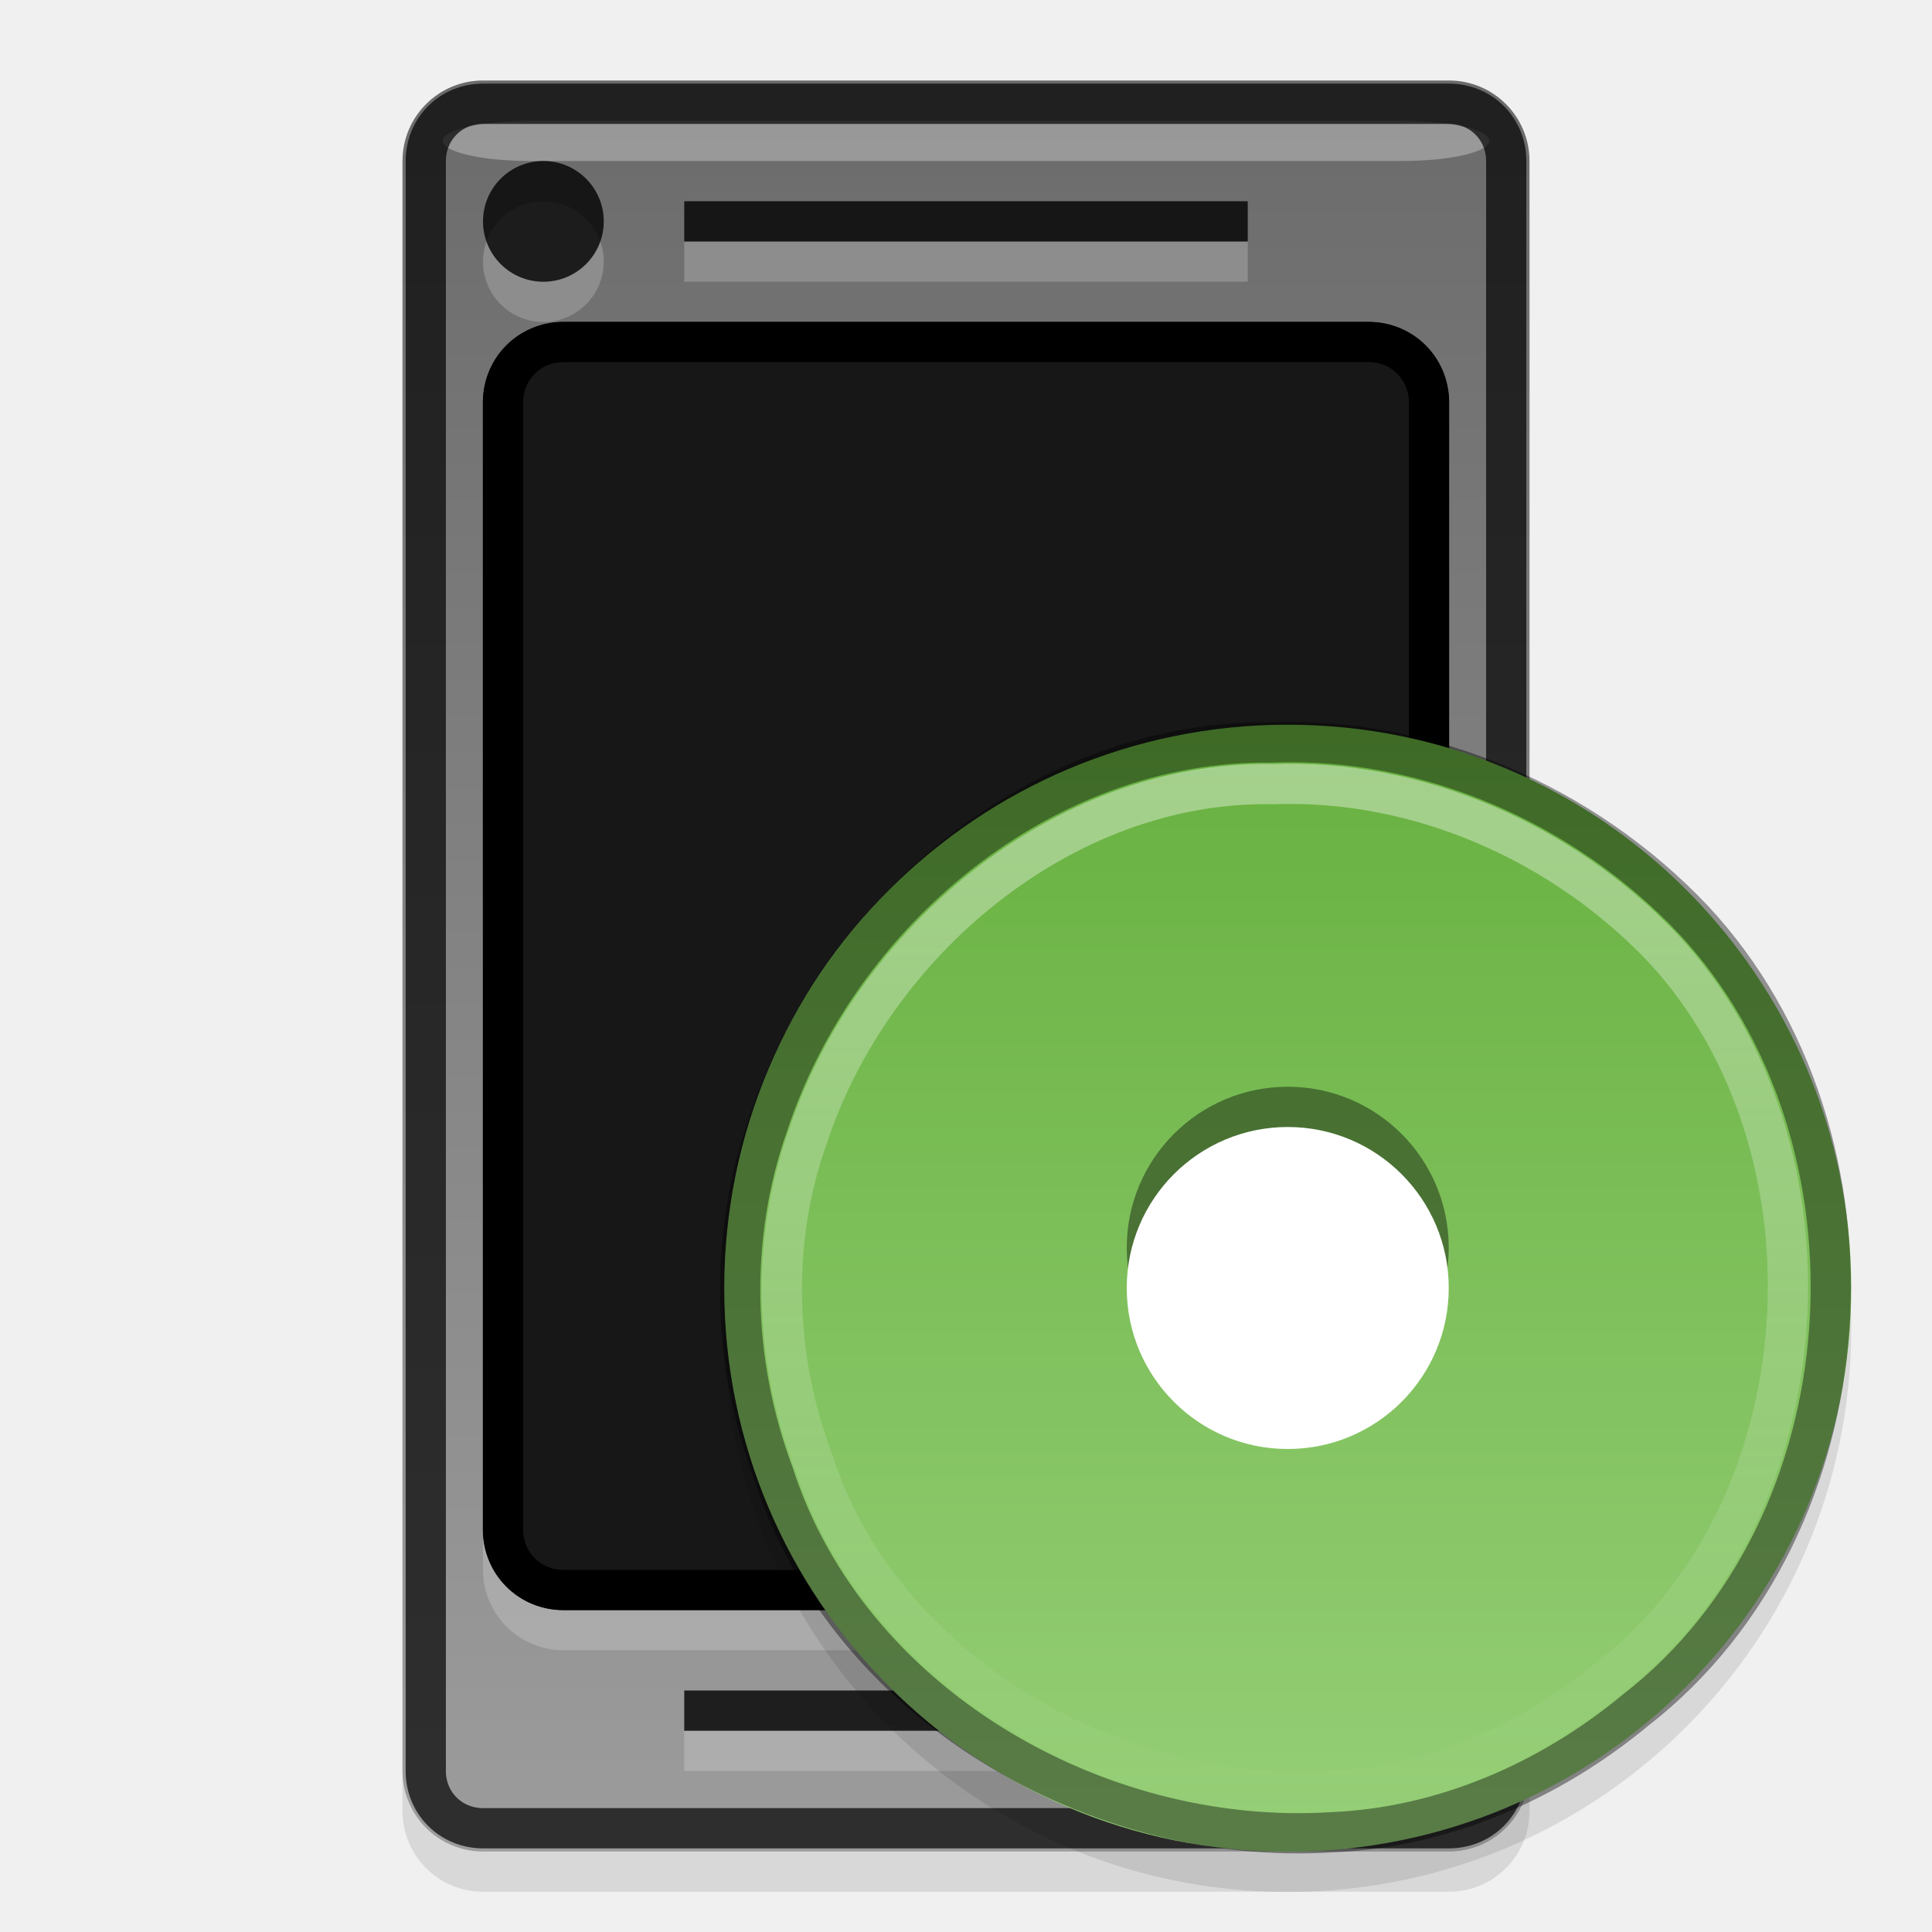
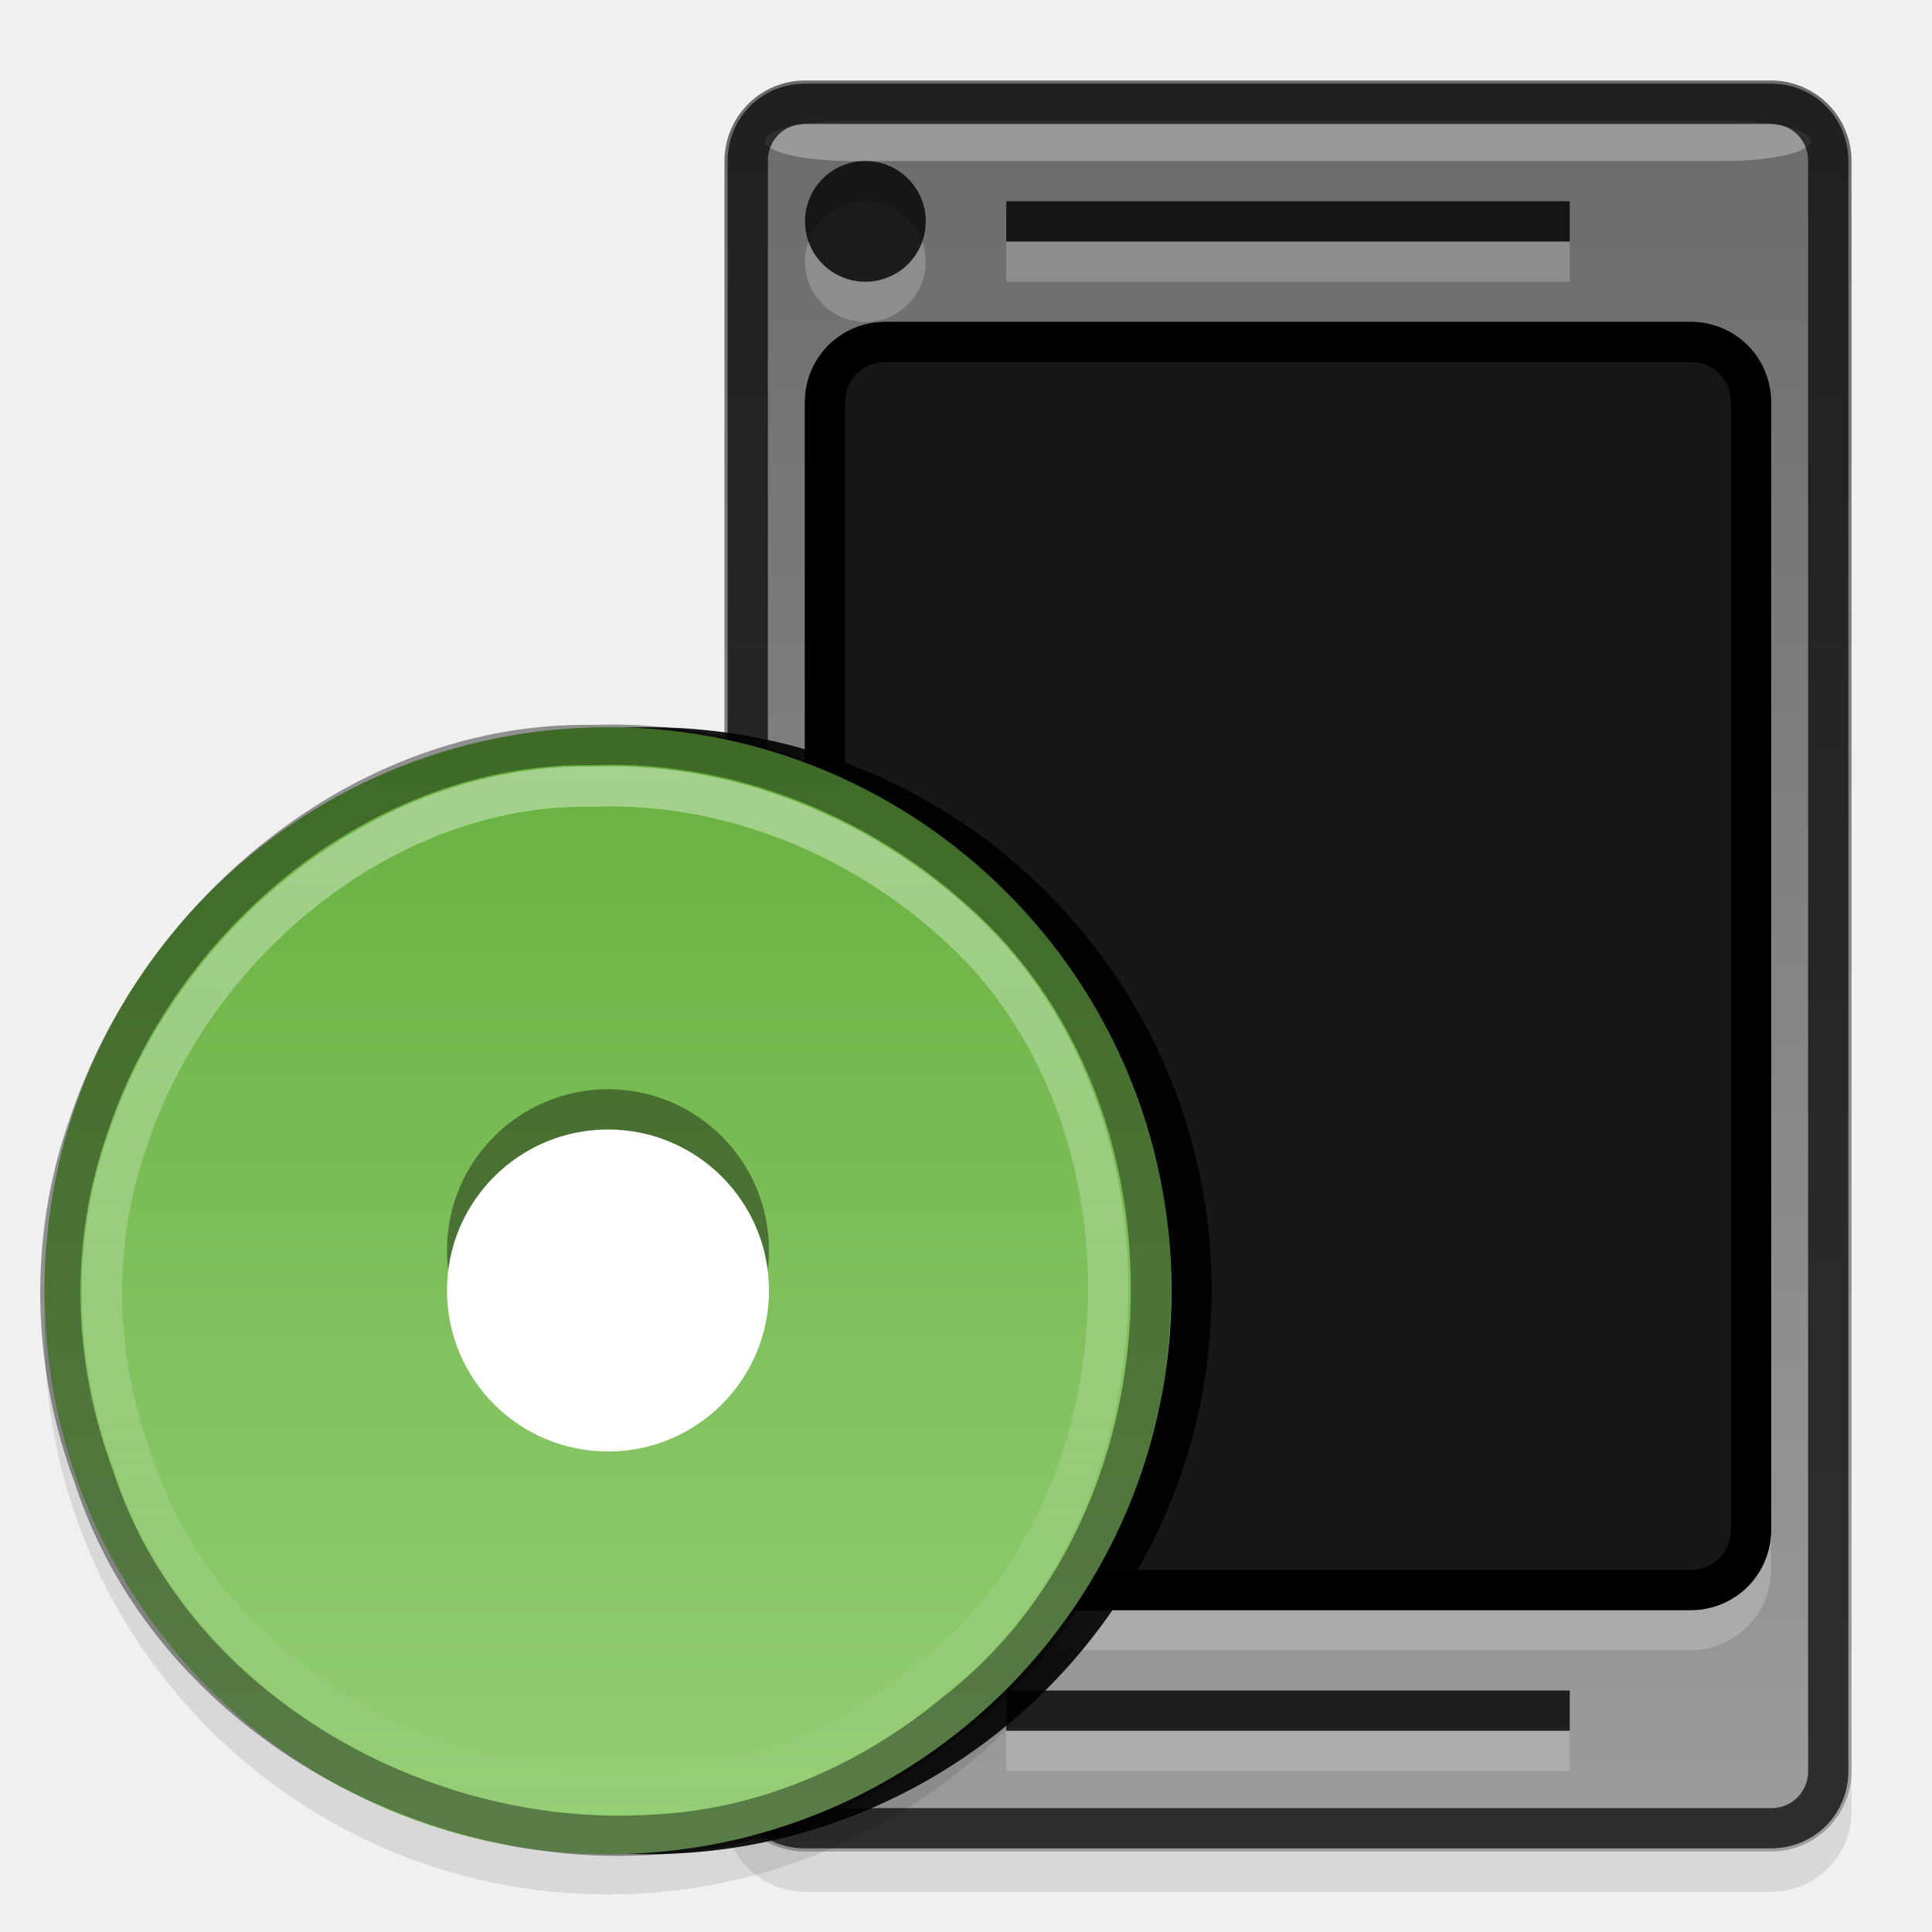
- <svg xmlns="http://www.w3.org/2000/svg" xmlns:xlink="http://www.w3.org/1999/xlink" id="svg2" version="1.1" viewBox="0 0 48 48">
+ <svg xmlns="http://www.w3.org/2000/svg" xmlns:xlink="http://www.w3.org/1999/xlink" viewBox="0 0 48 48" version="1.1" id="svg2">
  <defs id="defs4">
    <linearGradient id="linearGradient4168">
-       <stop stop-opacity="1" id="stop4170" stop-color="#6a6a6a" />
-       <stop stop-opacity="1" id="stop4172" stop-color="#9c9c9c" offset="1" />
+       <stop stop-color="#6a6a6a" id="stop4170" stop-opacity="1" />
+       <stop offset="1" stop-color="#9c9c9c" id="stop4172" stop-opacity="1" />
    </linearGradient>
-     <linearGradient gradientTransform="matrix(0.875 0 0 1.047619 3 -1.142857)" gradientUnits="userSpaceOnUse" xlink:href="#linearGradient4168" y1="2.284" id="linearGradient4174" x1="27" y2="45" x2="27" />
+     <linearGradient x2="27" y2="45" x1="27" id="linearGradient4174" y1="2.284" xlink:href="#linearGradient4168" gradientUnits="userSpaceOnUse" gradientTransform="matrix(0.875,0,0,1.047619,10.99999,-1.142857)" />
    <linearGradient id="linearGradient4181">
-       <stop stop-opacity="1" id="stop4183" stop-color="#fff" />
-       <stop stop-opacity="0" id="stop4185" stop-color="#fff" offset="1" />
+       <stop stop-color="#fff" id="stop4183" stop-opacity="1" />
+       <stop offset="1" stop-color="#fff" id="stop4185" stop-opacity="0" />
    </linearGradient>
-     <linearGradient gradientTransform="matrix(0.7 0 0 0.7 -0.7879593 -0.795417)" gradientUnits="userSpaceOnUse" y1="3" id="1" y2="43" x2="0">
-       <stop id="stop12" stop-color="#66b03e" />
-       <stop id="stop14" stop-color="#95ce76" offset="1" />
+     <linearGradient x2="0" y2="43" id="1" y1="3" gradientUnits="userSpaceOnUse" gradientTransform="matrix(0.7,0,0,0.7,-1.683293,15.26653)">
+       <stop stop-color="#66b03e" id="stop12" />
+       <stop offset="1" stop-color="#95ce76" id="stop14" />
    </linearGradient>
-     <linearGradient gradientUnits="userSpaceOnUse" xlink:href="#linearGradient4181" y1="19" id="linearGradient4187" x1="22" y2="45" x2="22" />
+     <linearGradient gradientTransform="translate(-0.8953341,0.061952)" x2="22" y2="45" x1="22" id="linearGradient4187" y1="19" xlink:href="#linearGradient4181" gradientUnits="userSpaceOnUse" />
  </defs>
-   <rect fill-rule="evenodd" stroke-miterlimit="4" width="28" stroke="none" height="44" fill="#000" opacity="0.1" stroke-width="1" stroke-linejoin="round" stroke-dasharray="none" id="rect4205" y="3" x="10" fill-opacity="1" stroke-opacity="1" stroke-dashoffset="0" ry="2" rx="2" stroke-linecap="round" />
-   <rect fill-rule="evenodd" stroke-miterlimit="4" width="28" stroke="none" height="44" fill="url(#linearGradient4174)" opacity="1" stroke-width="1" stroke-linejoin="round" stroke-dasharray="none" id="rect3366" y="2" x="10" fill-opacity="1" stroke-opacity="1" stroke-dashoffset="0" ry="2" rx="2" stroke-linecap="round" />
-   <rect fill-rule="evenodd" stroke-miterlimit="4" width="26" stroke="none" height="1" fill="#fff" opacity="0.3" stroke-width="1" stroke-linejoin="round" stroke-dasharray="none" id="rect4209" y="3" x="11" fill-opacity="1" stroke-opacity="1" stroke-dashoffset="0" ry="0.5" rx="2.167" stroke-linecap="round" />
-   <rect stroke="none" width="14" height="1" opacity="0.2" stroke-width="1" stroke-dashoffset="0" stroke-dasharray="none" id="rect4199" stroke-linejoin="round" fill-rule="evenodd" y="6" x="17" stroke-miterlimit="4" fill="#fff" stroke-linecap="round" stroke-opacity="1" fill-opacity="1" />
-   <rect fill-rule="evenodd" stroke-miterlimit="4" width="24" stroke="none" height="32" fill="#fff" opacity="0.2" stroke-width="1" stroke-linejoin="round" stroke-dasharray="none" id="rect4191" y="9" x="12" fill-opacity="1" stroke-opacity="1" stroke-dashoffset="0" ry="2" rx="2" stroke-linecap="round" />
-   <rect stroke="none" width="14" height="1" opacity="0.2" stroke-width="1" stroke-dashoffset="0" stroke-dasharray="none" id="rect4201" stroke-linejoin="round" fill-rule="evenodd" y="43" x="17" stroke-miterlimit="4" fill="#fff" stroke-linecap="round" stroke-opacity="1" fill-opacity="1" />
-   <rect fill-rule="evenodd" stroke-miterlimit="4" width="24" stroke="none" height="32" fill="#171717" opacity="1" stroke-width="1" stroke-linejoin="round" stroke-dasharray="none" id="rect4190" y="8" x="12" fill-opacity="1" stroke-opacity="1" stroke-dashoffset="0" ry="2" rx="2" stroke-linecap="round" />
-   <circle cy="6.5" cx="13.5" stroke="none" stroke-width="1" opacity="0.2" r="1.5" stroke-dashoffset="0" stroke-dasharray="none" id="circle4203" stroke-linejoin="round" fill-rule="evenodd" stroke-miterlimit="4" fill="#fff" stroke-linecap="round" stroke-opacity="1" fill-opacity="1" />
-   <path stroke="#000" stroke-width="1" opacity="0.7" stroke-dashoffset="0" stroke-dasharray="none" d="m 12,2.578 c -0.798,0 -1.422,0.624 -1.422,1.422 l 0,40 c 0,0.798 0.624,1.422 1.422,1.422 l 24,0 c 0.798,0 1.422,-0.624 1.422,-1.422 l 0,-40 C 37.422,3.202 36.798,2.578 36,2.578 l -24,0 z" id="path4185" stroke-linejoin="round" fill-rule="evenodd" stroke-miterlimit="4" fill="none" stroke-linecap="round" stroke-opacity="1" fill-opacity="1" />
-   <path stroke="#000" stroke-width="1" opacity="1" stroke-dashoffset="0" stroke-dasharray="none" d="m 14,8.496 c -0.842,0 -1.504,0.662 -1.504,1.504 l 0,28 c 0,0.842 0.662,1.504 1.504,1.504 l 20,0 c 0.842,0 1.504,-0.662 1.504,-1.504 l 0,-28 C 35.504,9.158 34.842,8.496 34,8.496 l -20,0 z" id="path4189" stroke-linejoin="round" fill-rule="evenodd" stroke-miterlimit="4" fill="none" stroke-linecap="round" stroke-opacity="1" fill-opacity="1" />
-   <rect stroke="none" width="14" height="1" opacity="0.8" stroke-width="1" stroke-dashoffset="0" stroke-dasharray="none" id="rect4193" stroke-linejoin="round" fill-rule="evenodd" y="5" x="17" stroke-miterlimit="4" fill="#000" stroke-linecap="round" stroke-opacity="1" fill-opacity="1" />
-   <rect stroke="none" width="14" height="1" opacity="0.8" stroke-width="1" stroke-dashoffset="0" stroke-dasharray="none" id="rect4195" stroke-linejoin="round" fill-rule="evenodd" y="42" x="17" stroke-miterlimit="4" fill="#000" stroke-linecap="round" stroke-opacity="1" fill-opacity="1" />
-   <circle cy="5.5" cx="13.5" stroke="none" stroke-width="1" opacity="0.8" r="1.5" stroke-dashoffset="0" stroke-dasharray="none" id="path4197" stroke-linejoin="round" fill-rule="evenodd" stroke-miterlimit="4" fill="#000" stroke-linecap="round" stroke-opacity="1" fill-opacity="1" />
-   <g transform="matrix(1 0 0 1 15.99359 16)" id="g3441">
-     <path opacity="0.1" d="m 2,17.005 a 14,14 0 0 0 28,0 14,14 0 1 0 -28,0 z" id="path4189-3" fill="#000" />
-     <path d="m 2,16.005 a 14,14 0 0 0 28,0 14,14 0 1 0 -28,0 z" id="path18" fill="url(#1)" />
-     <path transform="matrix(1 0 0 1 0 -16)" stroke="url(#linearGradient4187)" opacity="0.4" d="m 15.578,19.48 c -5.162,-0.067 -9.912,3.926 -11.512,8.791 a 1.034,1.034 0 0 1 -0.008,0.02 c -0.896,2.554 -0.817,5.422 0.139,7.971 a 1.034,1.034 0 0 1 0.016,0.045 c 1.674,5.184 7.419,8.516 12.803,8.186 a 1.034,1.034 0 0 1 0.021,-0.002 c 2.523,-0.101 4.967,-1.16 6.943,-2.799 a 1.034,1.034 0 0 1 0.027,-0.021 c 5.358,-4.158 5.907,-13.185 1.312,-18.117 l -0.004,-0.004 c -2.491,-2.623 -6.085,-4.206 -9.686,-4.068 a 1.034,1.034 0 0 1 -0.053,0 z" id="path4179" stroke-linejoin="round" fill="none" />
-     <path opacity="0.4" d="m 20,15 a 4,4 0 0 1 -8,0 4,4 0 1 1 8,0 z" id="path26" />
-     <path d="m 20,16 a 4,4 0 0 1 -8,0 4,4 0 1 1 8,0 z" id="path28" fill="#fff" />
-     <path stroke="#000" opacity="0.4" d="M 15.592,2.447 C 9.901,2.374 4.819,6.674 3.084,11.95 2.102,14.748 2.19,17.856 3.228,20.625 c 1.843,5.706 8.005,9.257 13.849,8.898 2.783,-0.112 5.434,-1.27 7.564,-3.035 5.891,-4.572 6.476,-14.236 1.43,-19.645 C 23.382,4.008 19.52,2.297 15.592,2.447 Z" id="path3374" stroke-linejoin="round" fill="none" />
-   </g>
+   <rect style="opacity:0.1;fill:#000000;fill-opacity:1;fill-rule:evenodd;stroke:none;stroke-width:1;stroke-linecap:round;stroke-linejoin:round;stroke-miterlimit:4;stroke-dasharray:none;stroke-dashoffset:0;stroke-opacity:1" rx="2" ry="2" x="18" y="3" id="rect4205" height="44" width="28" stroke-miterlimit="4" />
+   <rect style="opacity:1;fill:url(#linearGradient4174);fill-opacity:1;fill-rule:evenodd;stroke:none;stroke-width:1;stroke-linecap:round;stroke-linejoin:round;stroke-miterlimit:4;stroke-dasharray:none;stroke-dashoffset:0;stroke-opacity:1" rx="2" ry="2" x="18" y="2" id="rect3366" height="44" width="28" stroke-miterlimit="4" />
+   <rect style="opacity:0.3;fill:#ffffff;fill-opacity:1;fill-rule:evenodd;stroke:none;stroke-width:1;stroke-linecap:round;stroke-linejoin:round;stroke-miterlimit:4;stroke-dasharray:none;stroke-dashoffset:0;stroke-opacity:1" rx="2.167" ry="0.5" x="19" y="3" id="rect4209" height="1" width="26" stroke-miterlimit="4" />
+   <rect style="opacity:0.2;fill:#ffffff;fill-opacity:1;fill-rule:evenodd;stroke:none;stroke-width:1;stroke-linecap:round;stroke-linejoin:round;stroke-miterlimit:4;stroke-dasharray:none;stroke-dashoffset:0;stroke-opacity:1" stroke-miterlimit="4" x="25" y="6" id="rect4199" height="1" width="14" />
+   <rect style="opacity:0.2;fill:#ffffff;fill-opacity:1;fill-rule:evenodd;stroke:none;stroke-width:1;stroke-linecap:round;stroke-linejoin:round;stroke-miterlimit:4;stroke-dasharray:none;stroke-dashoffset:0;stroke-opacity:1" rx="2" ry="2" x="20" y="9" id="rect4191" height="32" width="24" stroke-miterlimit="4" />
+   <rect style="opacity:0.2;fill:#ffffff;fill-opacity:1;fill-rule:evenodd;stroke:none;stroke-width:1;stroke-linecap:round;stroke-linejoin:round;stroke-miterlimit:4;stroke-dasharray:none;stroke-dashoffset:0;stroke-opacity:1" stroke-miterlimit="4" x="25" y="43" id="rect4201" height="1" width="14" />
+   <rect style="opacity:1;fill:#171717;fill-opacity:1;fill-rule:evenodd;stroke:none;stroke-width:1;stroke-linecap:round;stroke-linejoin:round;stroke-miterlimit:4;stroke-dasharray:none;stroke-dashoffset:0;stroke-opacity:1" rx="2" ry="2" x="20" y="8" id="rect4190" height="32" width="24" stroke-miterlimit="4" />
+   <circle style="opacity:0.2;fill:#ffffff;fill-opacity:1;fill-rule:evenodd;stroke:none;stroke-width:1;stroke-linecap:round;stroke-linejoin:round;stroke-miterlimit:4;stroke-dasharray:none;stroke-dashoffset:0;stroke-opacity:1" stroke-miterlimit="4" id="circle4203" r="1.5" cx="21.5" cy="6.5" />
+   <path style="opacity:0.7;fill:none;fill-opacity:1;fill-rule:evenodd;stroke:#000000;stroke-width:1;stroke-linecap:round;stroke-linejoin:round;stroke-miterlimit:4;stroke-dasharray:none;stroke-dashoffset:0;stroke-opacity:1" stroke-miterlimit="4" id="path4185" d="M 20,2.578 C 19.202,2.578 18.578,3.202 18.578,4 l 0,40 c 0,0.798 0.624,1.422 1.422,1.422 l 24,0 c 0.798,0 1.422,-0.624 1.422,-1.422 l 0,-40 c 0,-0.798 -0.624,-1.422 -1.422,-1.422 l -24,0 z" />
+   <path style="opacity:1;fill:none;fill-opacity:1;fill-rule:evenodd;stroke:#000000;stroke-width:1;stroke-linecap:round;stroke-linejoin:round;stroke-miterlimit:4;stroke-dasharray:none;stroke-dashoffset:0;stroke-opacity:1" stroke-miterlimit="4" id="path4189" d="m 22,8.496 c -0.842,0 -1.504,0.662 -1.504,1.504 l 0,28 c 0,0.842 0.662,1.504 1.504,1.504 l 20,0 c 0.842,0 1.504,-0.662 1.504,-1.504 l 0,-28 c 0,-0.842 -0.662,-1.504 -1.504,-1.504 l -20,0 z" />
+   <rect style="opacity:0.8;fill:#000000;fill-opacity:1;fill-rule:evenodd;stroke:none;stroke-width:1;stroke-linecap:round;stroke-linejoin:round;stroke-miterlimit:4;stroke-dasharray:none;stroke-dashoffset:0;stroke-opacity:1" stroke-miterlimit="4" x="25" y="5" id="rect4193" height="1" width="14" />
+   <rect style="opacity:0.8;fill:#000000;fill-opacity:1;fill-rule:evenodd;stroke:none;stroke-width:1;stroke-linecap:round;stroke-linejoin:round;stroke-miterlimit:4;stroke-dasharray:none;stroke-dashoffset:0;stroke-opacity:1" stroke-miterlimit="4" x="25" y="42" id="rect4195" height="1" width="14" />
+   <circle style="opacity:0.8;fill:#000000;fill-opacity:1;fill-rule:evenodd;stroke:none;stroke-width:1;stroke-linecap:round;stroke-linejoin:round;stroke-miterlimit:4;stroke-dasharray:none;stroke-dashoffset:0;stroke-opacity:1" stroke-miterlimit="4" id="path4197" r="1.5" cx="21.5" cy="5.5" />
+   <path d="m 1.105,33.067 a 14,14 0 0 0 28,0 14,14 0 1 0 -28,0 z" id="path4189-3" style="opacity:0.1;fill:#000000" />
+   <path style="fill:#000000;opacity:0.9" id="path4172" d="m 2.105,32.067 a 14,14 0 0 0 28,0 14,14 0 1 0 -28,0 z" />
+   <path d="m 1.105,32.067 a 14,14 0 0 0 28,0 14,14 0 1 0 -28,0 z" id="path18" style="fill:url(#1)" />
+   <path d="M 14.683,19.542 C 9.521,19.476 4.771,23.469 3.171,28.333 a 1.034,1.034 0 0 1 -0.008,0.02 c -0.896,2.554 -0.817,5.422 0.139,7.971 a 1.034,1.034 0 0 1 0.016,0.045 c 1.674,5.184 7.419,8.516 12.803,8.186 a 1.034,1.034 0 0 1 0.021,-0.002 c 2.523,-0.101 4.967,-1.16 6.943,-2.799 a 1.034,1.034 0 0 1 0.027,-0.021 c 5.358,-4.158 5.907,-13.185 1.312,-18.117 l -0.004,-0.004 c -2.491,-2.623 -6.085,-4.206 -9.686,-4.068 a 1.034,1.034 0 0 1 -0.053,0 z" id="path4179" style="opacity:0.4;fill:none;stroke:url(#linearGradient4187);stroke-linejoin:round" />
+   <path d="m 19.105,31.062 a 4,4 0 0 1 -8,0 4,4 0 1 1 8,0 z" id="path26" style="opacity:0.4" />
+   <path d="m 19.105,32.062 a 4,4 0 0 1 -8,0 4,4 0 1 1 8,0 z" id="path28" style="fill:#ffffff" />
+   <path d="m 14.696,18.509 c -5.69,-0.074 -10.773,4.227 -12.508,9.502 -0.982,2.798 -0.894,5.906 0.144,8.675 1.843,5.706 8.005,9.257 13.849,8.898 2.783,-0.112 5.434,-1.27 7.564,-3.035 5.891,-4.572 6.476,-14.236 1.43,-19.645 -2.688,-2.834 -6.55,-4.545 -10.478,-4.394 z" id="path3374" style="opacity:0.4;fill:none;stroke:#000000;stroke-linejoin:round" />
</svg>
